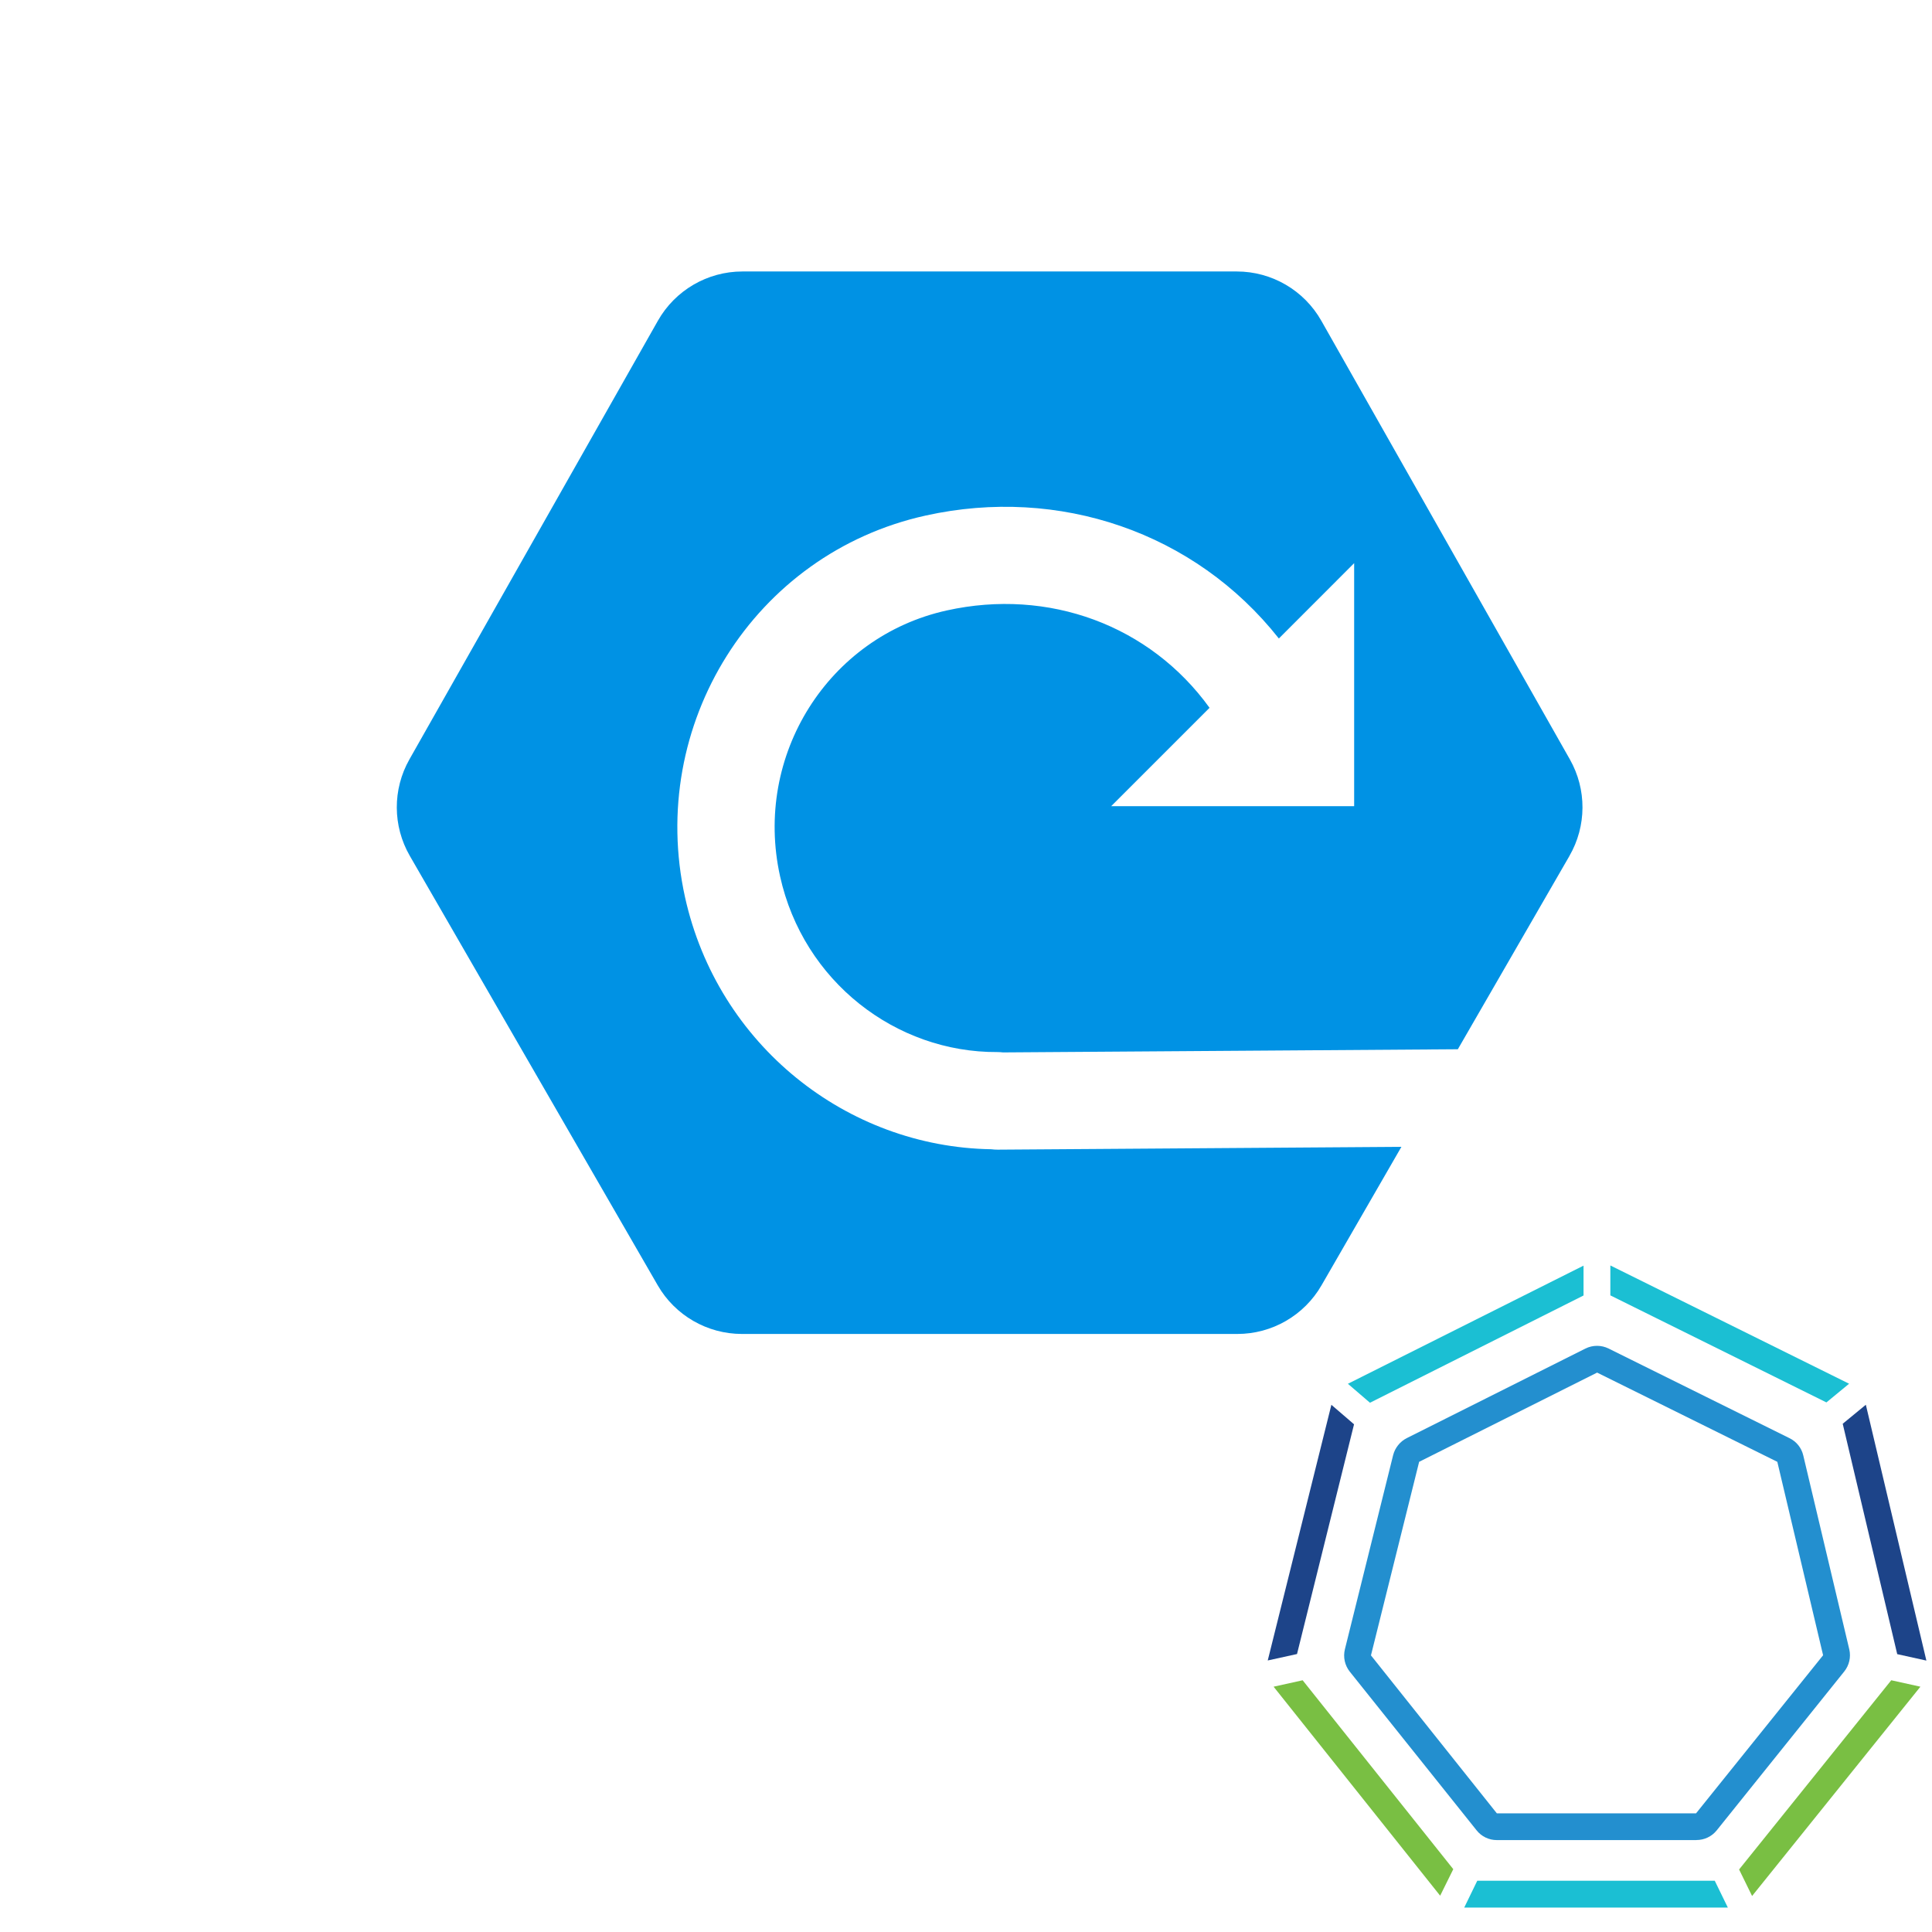
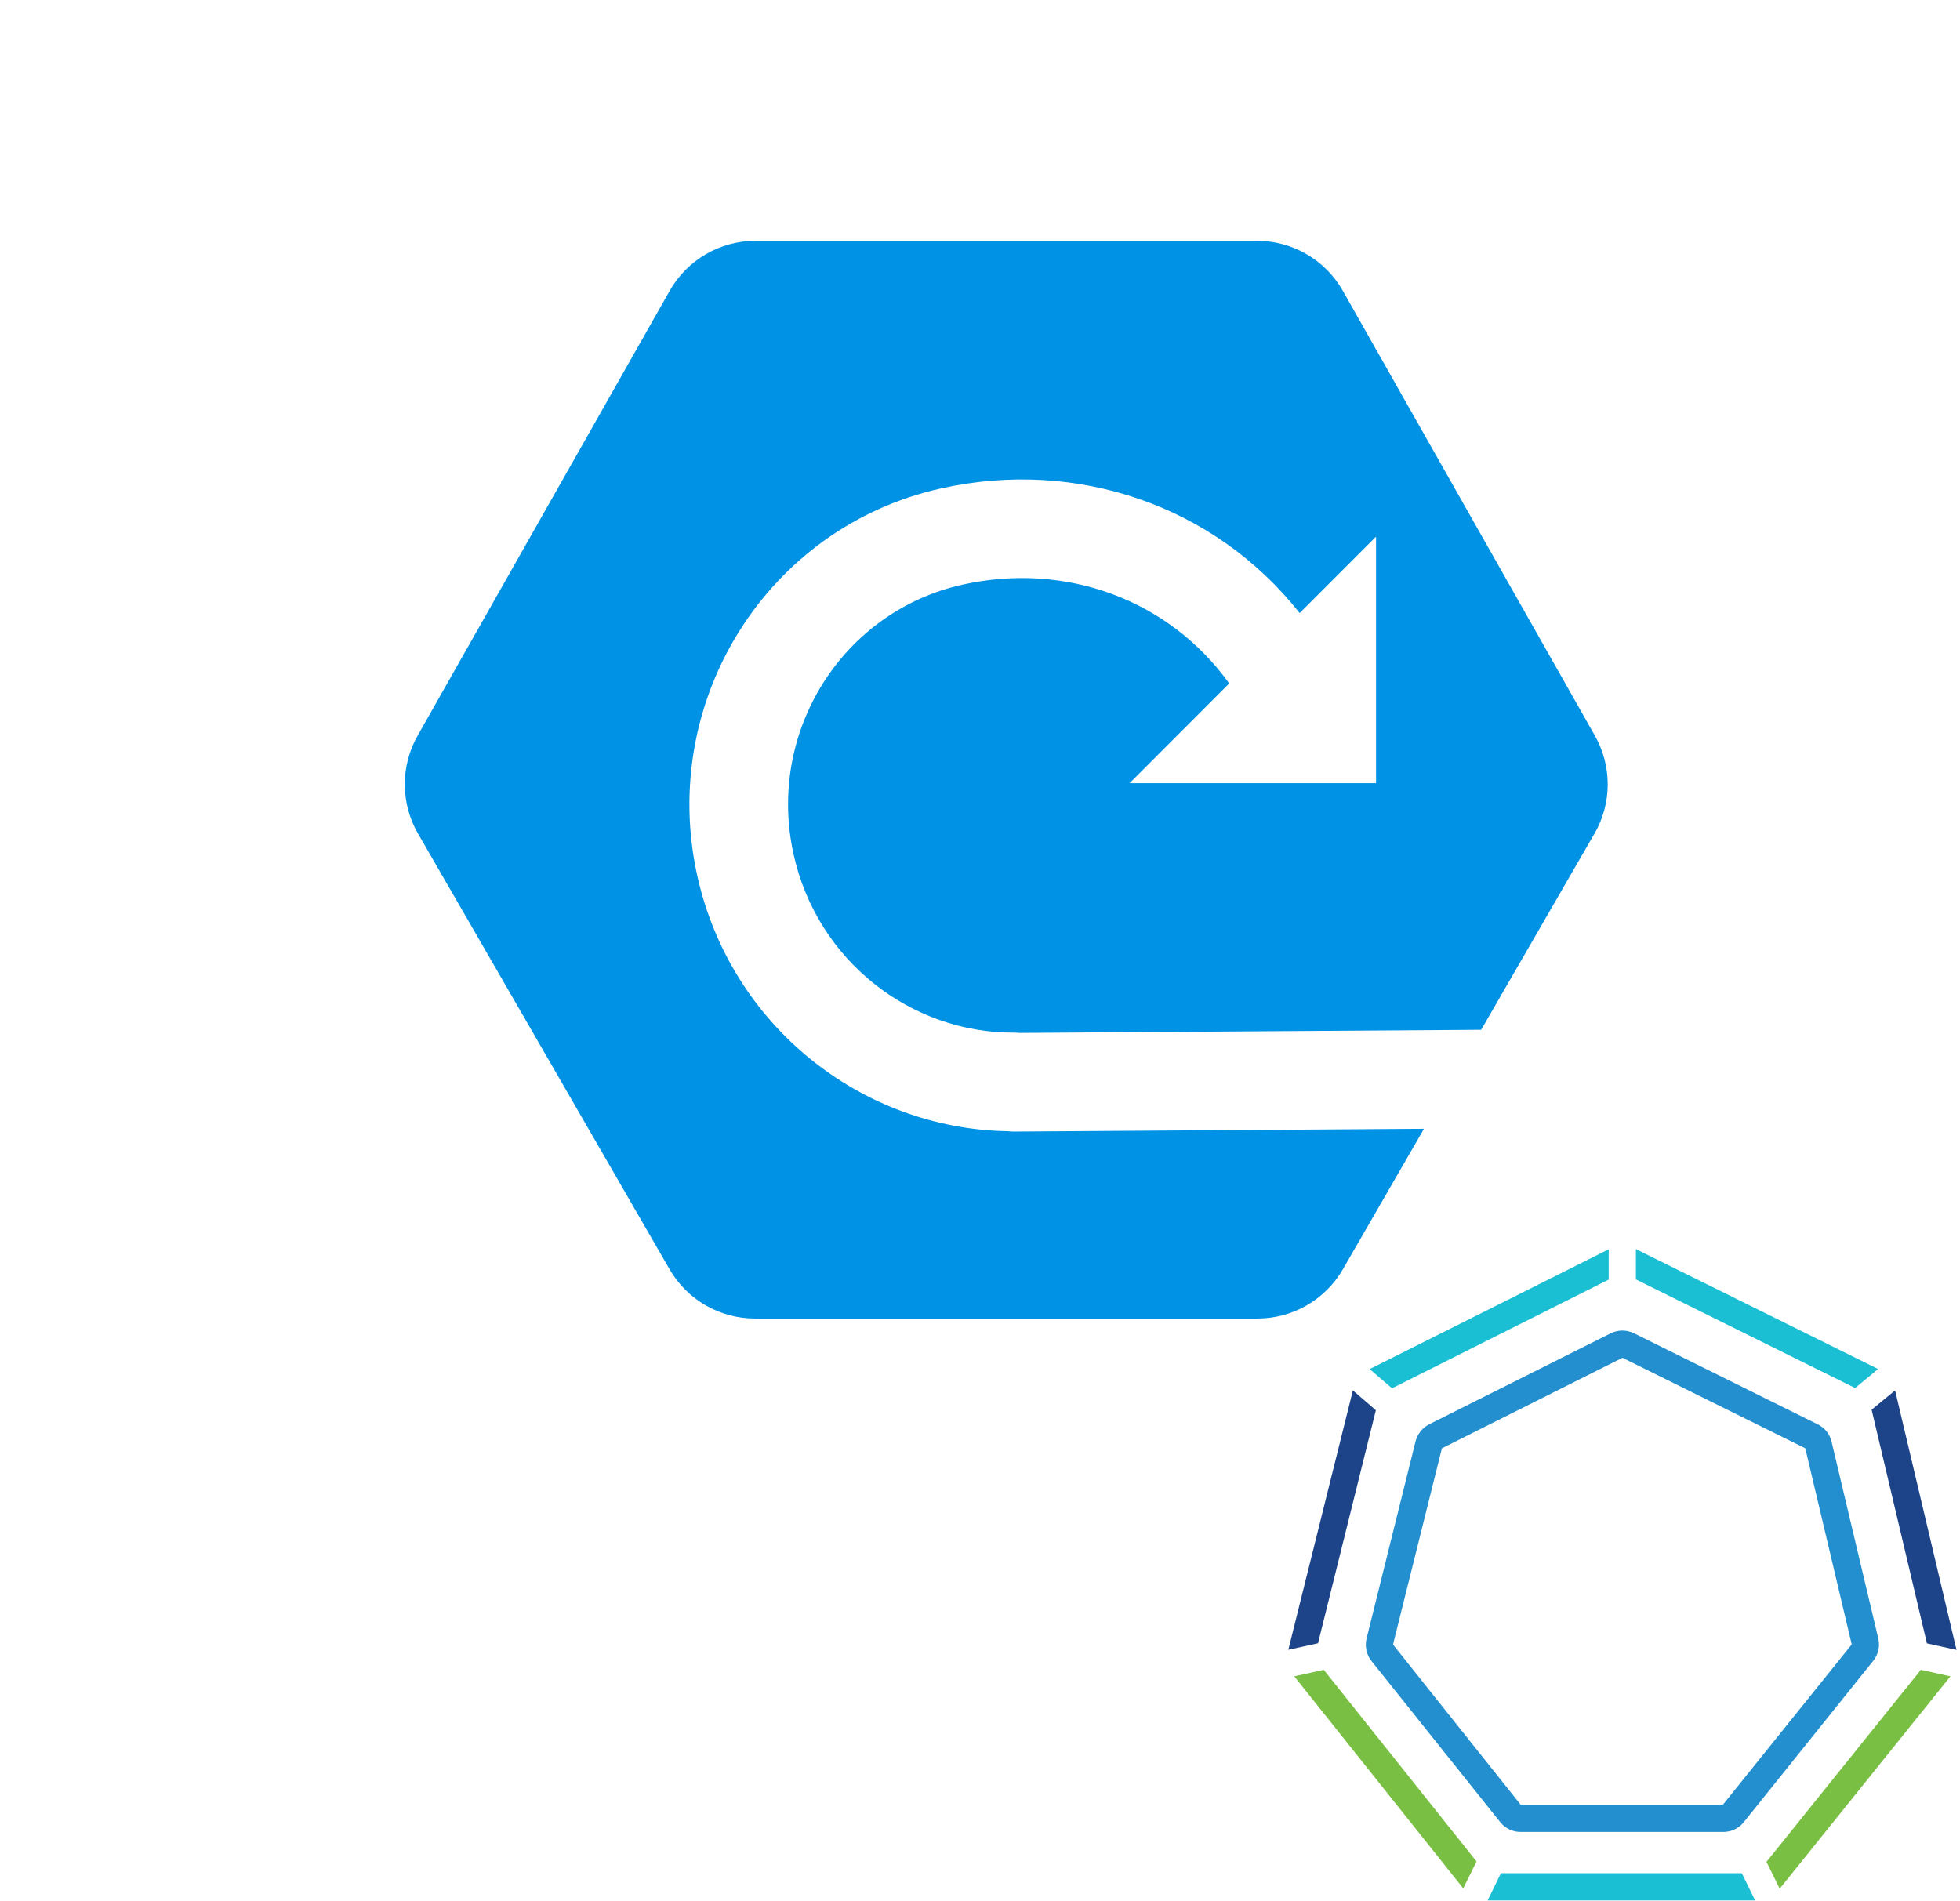
- <svg xmlns="http://www.w3.org/2000/svg" viewBox="0 0 33 33" fill="none">
-   <path d="M28.977 31.43h-3.41a.439.439 0 0 1-.346-.167l-2.165-2.709a.444.444 0 0 1-.084-.384l.824-3.316a.452.452 0 0 1 .233-.29l3.052-1.53a.445.445 0 0 1 .395 0l3.09 1.531a.437.437 0 0 1 .235.294l.787 3.317a.443.443 0 0 1-.086.373l-2.18 2.716a.442.442 0 0 1-.345.164Zm-3.41-.457h3.403l2.17-2.7-.782-3.304-3.078-1.524-3.04 1.524-.823 3.306 2.15 2.698Z" fill="#238FCF" />
-   <path d="m31.197 23.954.387-.319-4.078-2.02v.511l3.69 1.828Z" fill="#1BBFD3" />
-   <path d="m22.251 28.7-.497.11 2.845 3.57.224-.453L22.25 28.7Z" fill="#79BF43" />
-   <path d="M27.048 22.128v-.51l-4.025 2.018.377.324 3.648-1.832Z" fill="#1BBFD3" />
-   <path d="m23.128 24.328-.387-.333-1.087 4.367.5-.11.974-3.924ZM32.406 28.254l.498.11-1.034-4.37-.395.325.931 3.935Z" fill="#1D4489" />
-   <path d="m32.304 28.7-2.599 3.232.222.453 2.875-3.575-.498-.11Z" fill="#79BF43" />
-   <path d="m25.233 32.124-.223.459h4.503l-.224-.459h-4.056Z" fill="#1BBFD3" />
-   <path fill-rule="evenodd" clip-rule="evenodd" d="M26.807 14.62a1.66 1.66 0 0 0 .007-1.65L22.57 5.48a1.66 1.66 0 0 0-1.445-.843h-8.443a1.66 1.66 0 0 0-1.445.842l-4.244 7.492A1.66 1.66 0 0 0 7 14.619l4.235 7.336c.296.513.845.83 1.438.83h8.46a1.66 1.66 0 0 0 1.439-.83l1.365-2.366-6.896.048a.845.845 0 0 1-.11-.007c-2.467-.039-4.67-1.78-5.23-4.304-.651-2.945 1.178-5.872 4.11-6.52 2.276-.504 4.598.283 6.033 2.1l1.286-1.287v4.151H18.98l1.68-1.68c-1.017-1.41-2.748-2.049-4.489-1.663-2.019.446-3.305 2.472-2.847 4.54.397 1.797 1.978 3.012 3.71 3.003.033 0 .066.002.098.006l7.769-.054 1.907-3.303Z" fill="#0092E4" />
+ <svg xmlns="http://www.w3.org/2000/svg" viewBox="0 0 33 32">
+   <path d="M29.014 30.847h-3.41a.439.439 0 0 1-.346-.166l-2.165-2.71a.443.443 0 0 1-.084-.383l.824-3.317a.452.452 0 0 1 .233-.29l3.052-1.53a.445.445 0 0 1 .395 0l3.09 1.532a.435.435 0 0 1 .235.294l.787 3.316a.441.441 0 0 1-.086.373l-2.18 2.717a.44.44 0 0 1-.345.164Zm-3.41-.457h3.403l2.17-2.7-.782-3.303-3.078-1.524-3.04 1.524-.823 3.305 2.15 2.698Z" fill="#238FCF" />
+   <path d="m31.234 23.372.387-.32-4.078-2.019v.51l3.691 1.829Z" fill="#1BBFD3" />
+   <path d="m22.288 28.117-.497.11 2.845 3.57.224-.453-2.572-3.227Z" fill="#79BF43" />
+   <path d="M27.085 21.546v-.51l-4.024 2.017.376.324 3.648-1.831Z" fill="#1BBFD3" />
+   <path d="m23.165 23.746-.387-.334-1.087 4.368.5-.11.974-3.924ZM32.443 27.672l.498.11-1.034-4.37-.395.325.931 3.935Z" fill="#1D4489" />
+   <path d="m32.341 28.117-2.599 3.233.222.453 2.875-3.576-.498-.11Z" fill="#79BF43" />
+   <path d="m25.27 31.542-.223.458h4.503l-.223-.458H25.27Z" fill="#1BBFD3" />
+   <path fill-rule="evenodd" clip-rule="evenodd" d="M26.846 14.037a1.66 1.66 0 0 0 .007-1.649l-4.244-7.491a1.66 1.66 0 0 0-1.445-.842H12.72a1.66 1.66 0 0 0-1.445.842l-4.244 7.491a1.66 1.66 0 0 0 .007 1.649l4.235 7.335c.296.514.845.83 1.438.83h8.46a1.66 1.66 0 0 0 1.439-.83l1.365-2.365-6.896.047a.827.827 0 0 1-.11-.006c-2.467-.04-4.67-1.78-5.23-4.305-.651-2.944 1.178-5.871 4.11-6.52 2.276-.504 4.598.283 6.033 2.1l1.286-1.287v4.152h-4.15l1.678-1.68c-1.015-1.41-2.747-2.05-4.488-1.664-2.018.447-3.305 2.472-2.847 4.54.397 1.797 1.978 3.012 3.71 3.004.033 0 .066.002.098.005l7.769-.053 1.907-3.303Z" fill="#0092E4" />
</svg>
